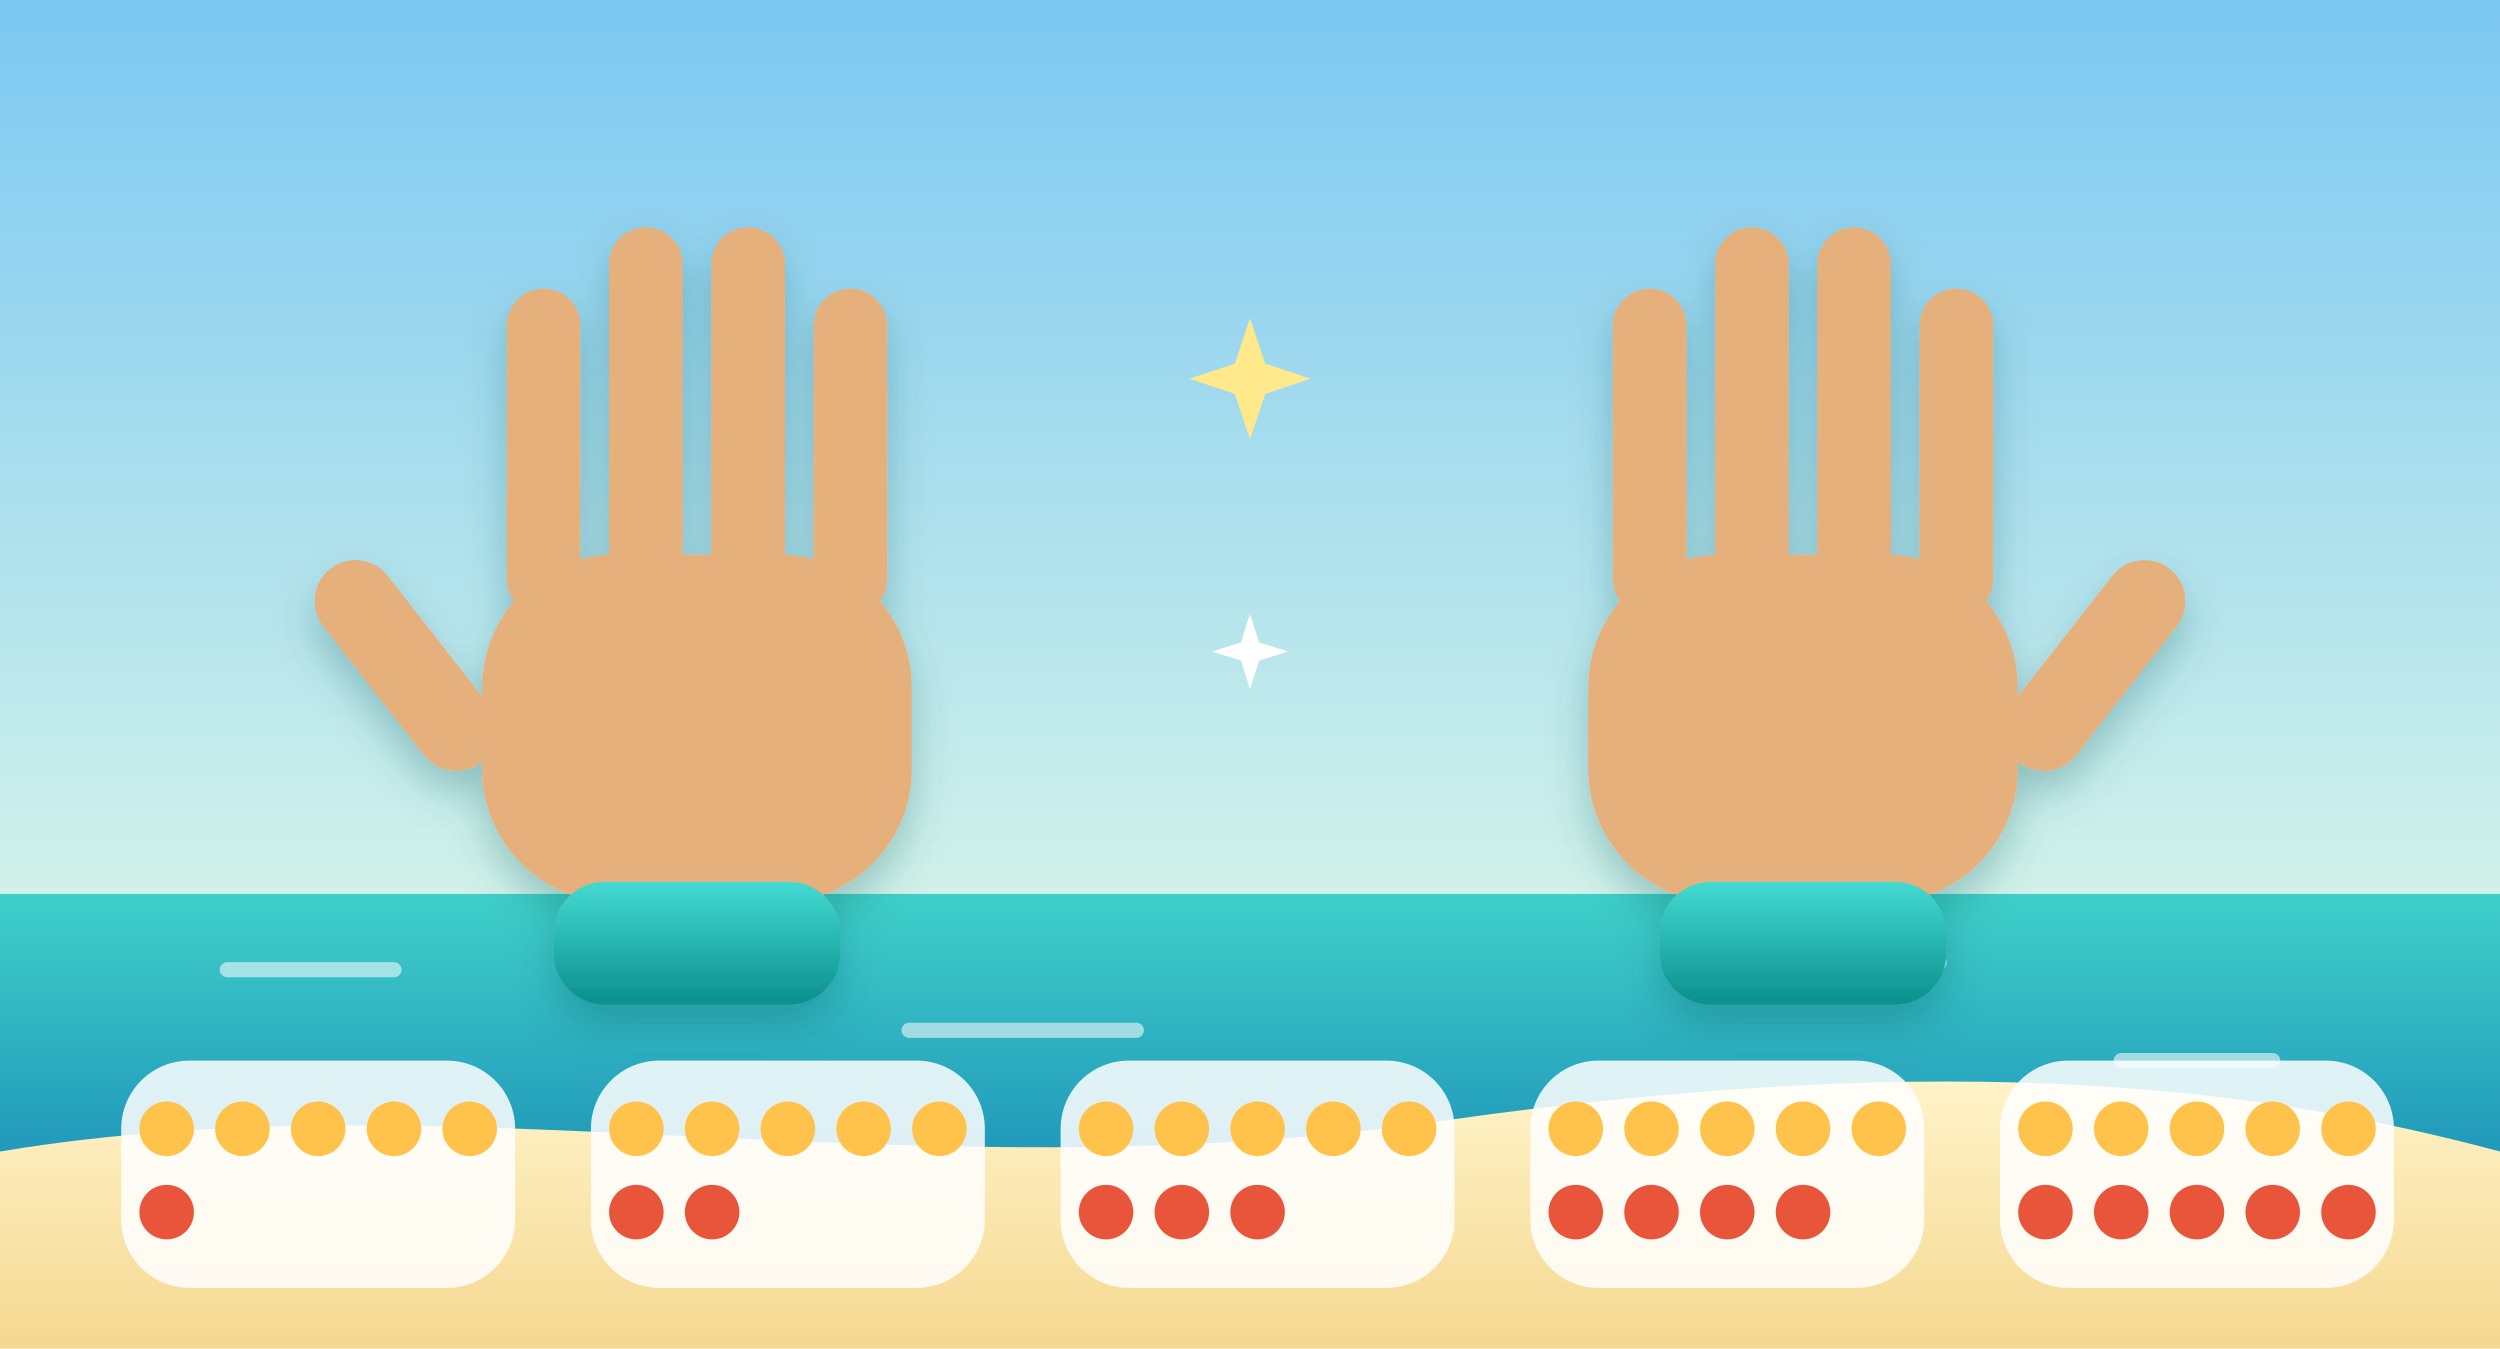
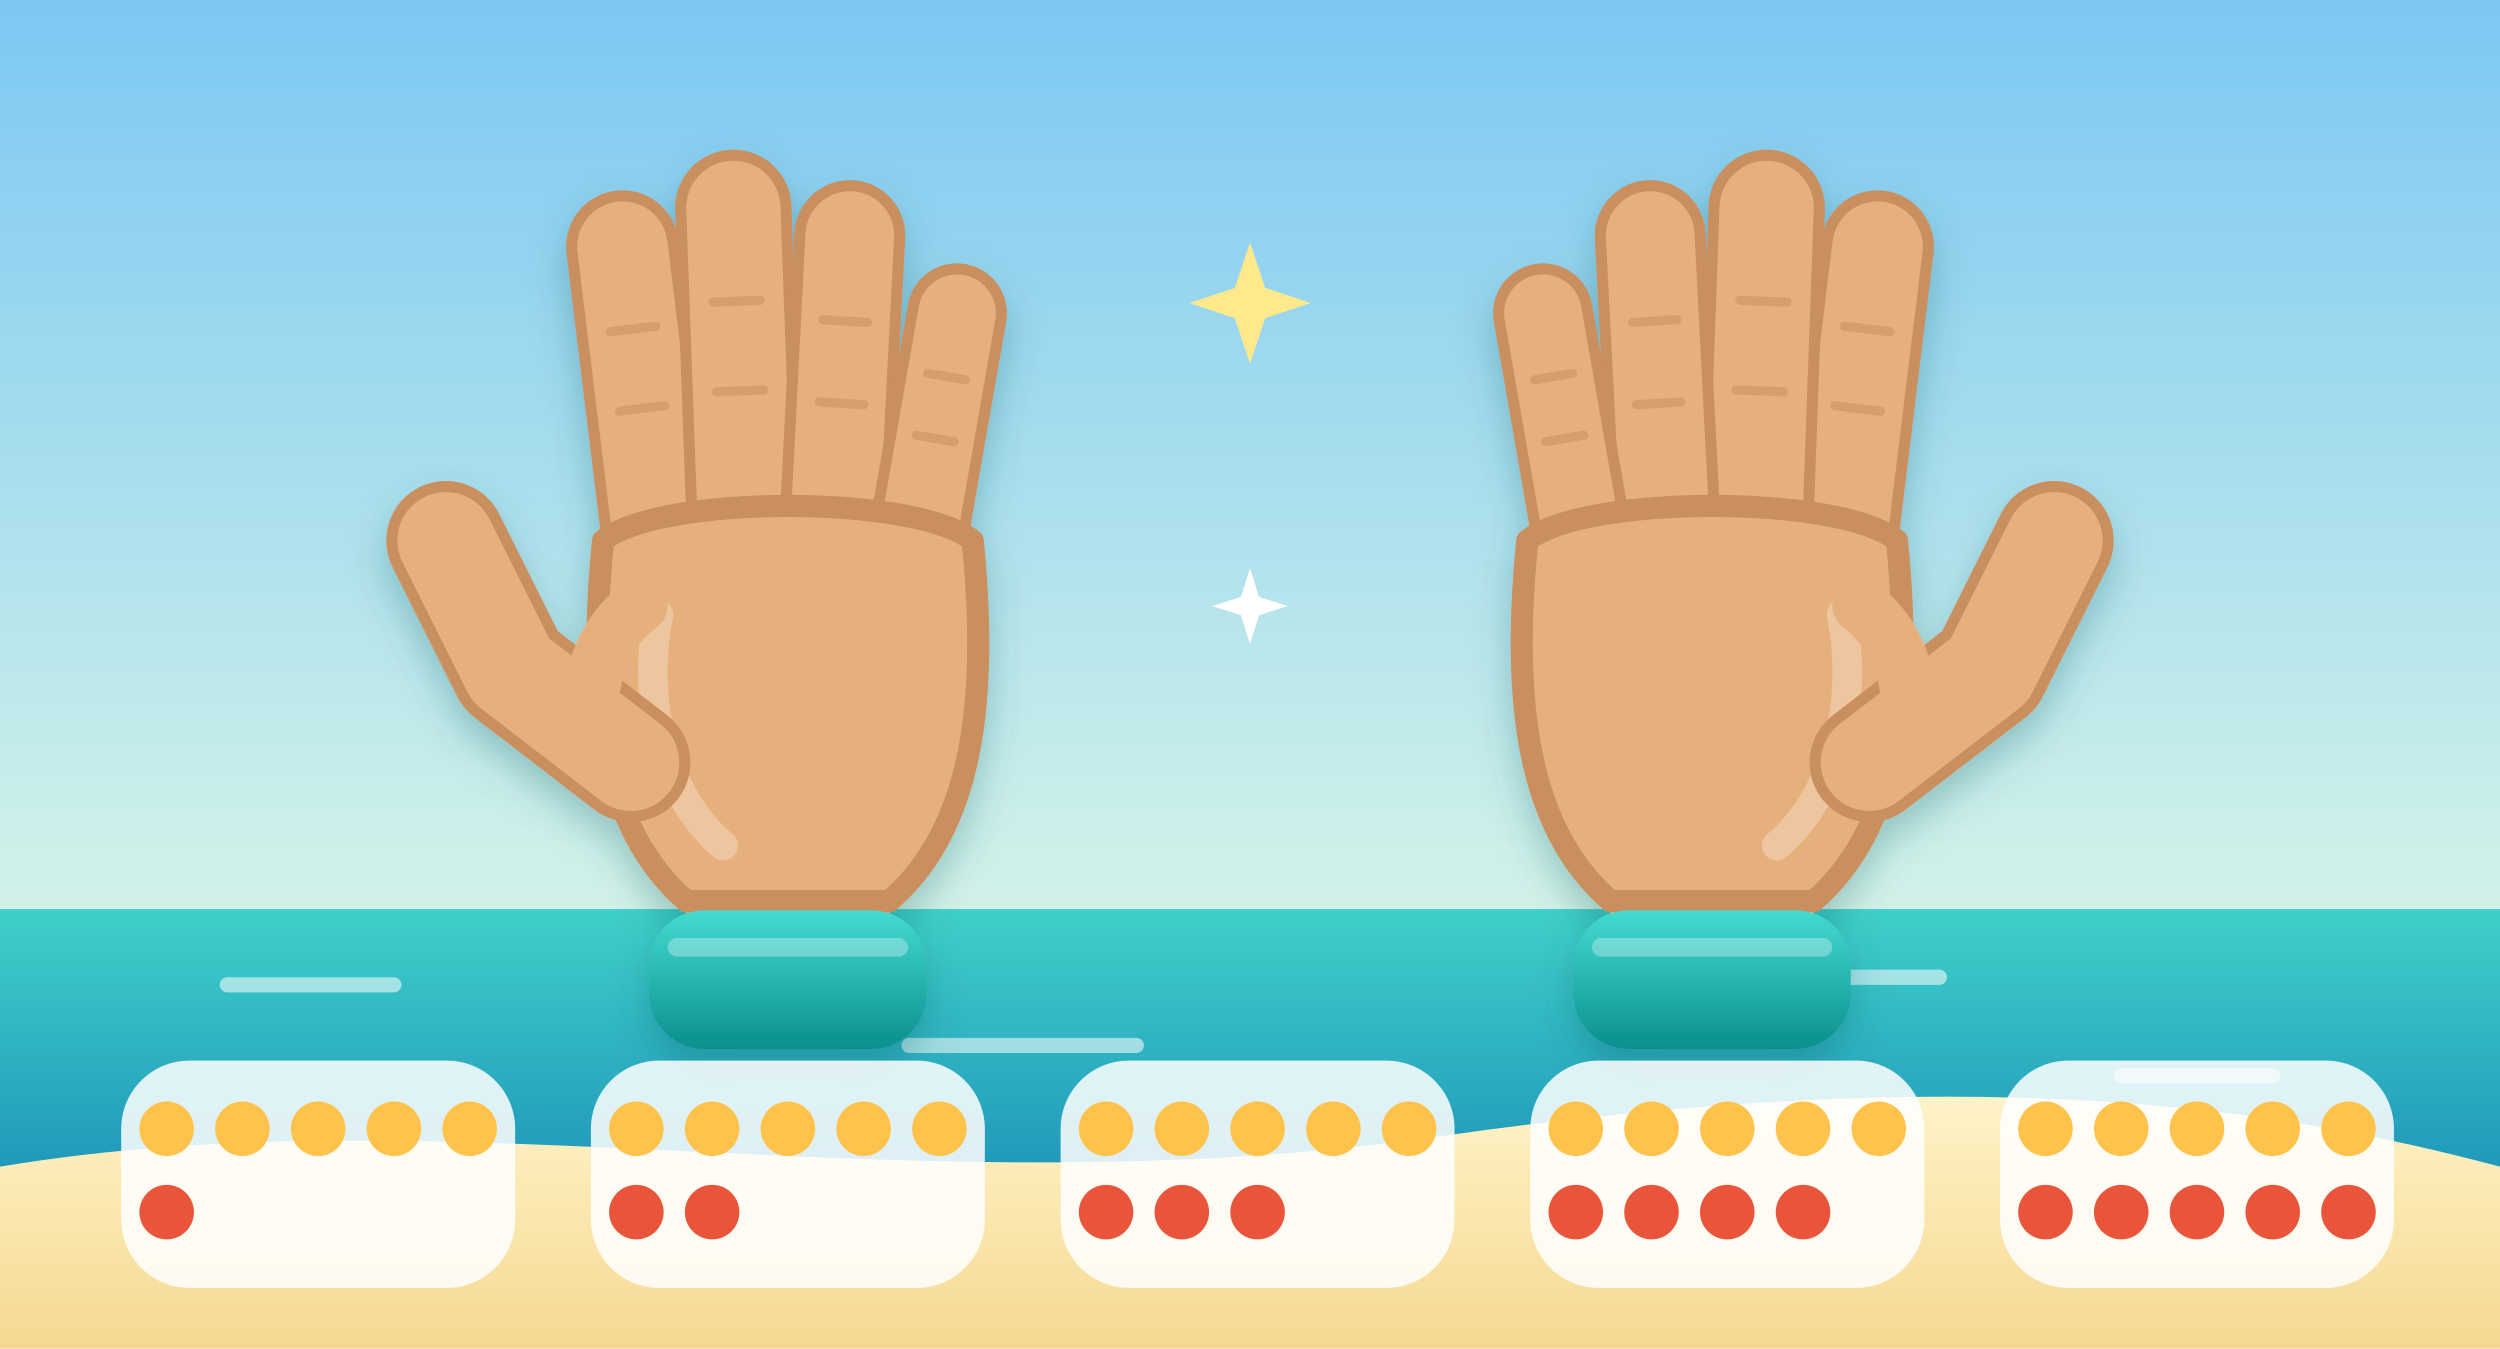
<svg xmlns="http://www.w3.org/2000/svg" viewBox="0 0 330 178" width="330" height="178" role="img">
  <defs>
    <linearGradient id="numeros-6-10-sky" x1="0" y1="0" x2="0" y2="1">
      <stop offset="0" stop-color="#7CC8F2" />
      <stop offset=".65" stop-color="#CFF1EA" />
      <stop offset="1" stop-color="#FFF1C4" />
    </linearGradient>
    <linearGradient id="numeros-6-10-sea" x1="0" y1="0" x2="0" y2="1">
      <stop offset="0" stop-color="#3FD0C9" />
      <stop offset="1" stop-color="#1C8FB8" />
    </linearGradient>
    <linearGradient id="numeros-6-10-sand" x1="0" y1="0" x2="0" y2="1">
      <stop offset="0" stop-color="#FFF3C9" />
      <stop offset="1" stop-color="#F5D890" />
    </linearGradient>
    <linearGradient id="numeros-6-10-leaf" x1="0" y1="0" x2="1" y2="1">
      <stop offset="0" stop-color="#D8F25A" />
      <stop offset="1" stop-color="#27B574" />
    </linearGradient>
    <linearGradient id="numeros-6-10-leafd" x1="0" y1="0" x2="1" y2="1">
      <stop offset="0" stop-color="#7FD6A4" />
      <stop offset="1" stop-color="#0E8F78" />
    </linearGradient>
    <linearGradient id="numeros-6-10-gold" x1="0" y1="0" x2="0" y2="1">
      <stop offset="0" stop-color="#FFE98A" />
      <stop offset=".55" stop-color="#FFC24B" />
      <stop offset="1" stop-color="#E88B14" />
    </linearGradient>
    <linearGradient id="numeros-6-10-teal" x1="0" y1="0" x2="0" y2="1">
      <stop offset="0" stop-color="#44DAD2" />
      <stop offset="1" stop-color="#0A8F8D" />
    </linearGradient>
    <linearGradient id="numeros-6-10-coral" x1="0" y1="0" x2="0" y2="1">
      <stop offset="0" stop-color="#FF8F73" />
      <stop offset="1" stop-color="#E8553A" />
    </linearGradient>
    <linearGradient id="numeros-6-10-skin" x1="0" y1="0" x2="1" y2="1">
      <stop offset="0" stop-color="#F7D5B0" />
      <stop offset="1" stop-color="#D9A06F" />
    </linearGradient>
    <linearGradient id="numeros-6-10-night" x1="0" y1="0" x2="0" y2="1">
      <stop offset="0" stop-color="#16406B" />
      <stop offset=".7" stop-color="#2D7C9E" />
      <stop offset="1" stop-color="#5BB5B8" />
    </linearGradient>
    <linearGradient id="numeros-6-10-dawn" x1="0" y1="0" x2="0" y2="1">
      <stop offset="0" stop-color="#9FD8F2" />
      <stop offset=".6" stop-color="#FFE3B0" />
      <stop offset="1" stop-color="#FFB38A" />
    </linearGradient>
    <radialGradient id="numeros-6-10-sun" cx=".4" cy=".35" r=".8">
      <stop offset="0" stop-color="#FFF6B8" />
      <stop offset=".5" stop-color="#FFC24B" />
      <stop offset="1" stop-color="#FF9A2E" />
    </radialGradient>
    <radialGradient id="numeros-6-10-moon" cx=".35" cy=".35" r=".8">
      <stop offset="0" stop-color="#FFFFFF" />
      <stop offset="1" stop-color="#E9F0C4" />
    </radialGradient>
    <filter id="numeros-6-10-sh" x="-20%" y="-20%" width="140%" height="150%">
      <feDropShadow dx="0" dy="2" stdDeviation="2" flood-color="#0B4F55" flood-opacity=".28" />
    </filter>
    <linearGradient id="numeros-6-10-wall" x1="0" y1="0" x2="0" y2="1">
      <stop offset="0" stop-color="#FFF6DC" />
      <stop offset="1" stop-color="#FFDDAE" />
    </linearGradient>
    <linearGradient id="numeros-6-10-wallt" x1="0" y1="0" x2="0" y2="1">
      <stop offset="0" stop-color="#C9F2E8" />
      <stop offset="1" stop-color="#8FDCCB" />
    </linearGradient>
    <linearGradient id="numeros-6-10-wood" x1="0" y1="0" x2="0" y2="1">
      <stop offset="0" stop-color="#E8B878" />
      <stop offset="1" stop-color="#BF8447" />
    </linearGradient>
    <linearGradient id="numeros-6-10-road" x1="0" y1="0" x2="0" y2="1">
      <stop offset="0" stop-color="#8AA7A1" />
      <stop offset="1" stop-color="#4F6F6A" />
    </linearGradient>
    <linearGradient id="numeros-6-10-steel" x1="0" y1="0" x2="0" y2="1">
      <stop offset="0" stop-color="#F4FAFA" />
      <stop offset="1" stop-color="#A9C4C2" />
    </linearGradient>
    <linearGradient id="numeros-6-10-blue" x1="0" y1="0" x2="0" y2="1">
      <stop offset="0" stop-color="#5FB4EE" />
      <stop offset="1" stop-color="#2E6FC0" />
    </linearGradient>
    <linearGradient id="numeros-6-10-glass" x1="0" y1="0" x2="1" y2="1">
      <stop offset="0" stop-color="#E6FAFF" />
      <stop offset="1" stop-color="#9ED8EE" />
    </linearGradient>
    <linearGradient id="numeros-6-10-red" x1="0" y1="0" x2="0" y2="1">
      <stop offset="0" stop-color="#FF6B52" />
      <stop offset="1" stop-color="#C92E1E" />
    </linearGradient>
    <linearGradient id="numeros-6-10-green" x1="0" y1="0" x2="0" y2="1">
      <stop offset="0" stop-color="#7BDB6A" />
      <stop offset="1" stop-color="#2E9E4A" />
    </linearGradient>
  </defs>
  <clipPath id="numeros-6-10-clip">
    <rect width="330" height="178" rx="0" />
  </clipPath>
  <g clip-path="url(#numeros-6-10-clip)">
    <rect width="330" height="178" fill="url(#numeros-6-10-sky)" />
-     <rect y="118" width="330" height="40" fill="url(#numeros-6-10-sea)" />
+     <rect y="120" width="330" height="40" fill="url(#numeros-6-10-sea)" />
    <g stroke="#fff" stroke-opacity=".55" stroke-width="2" stroke-linecap="round">
-       <path d="M30 128h22M120 136h30M230 127h26M280 140h20" />
+       <path d="M30 130h22M120 138h30M230 129h26M280 142h20" />
    </g>
-     <path d="M0 152C60 142 120 158 190 148S300 144 330 152V178H0Z" fill="url(#numeros-6-10-sand)" />
-     <g transform="translate(92 84) scale(1.35)" filter="url(#numeros-6-10-sh)">
-       <rect x="-21" y="-8" width="42" height="34" rx="13" fill="#E6B07C" />
-       <rect x="-18.6" y="-34" width="7.2" height="32" rx="3.6" fill="#E6B07C" />
-       <rect x="-8.6" y="-40" width="7.2" height="38" rx="3.6" fill="#E6B07C" />
-       <rect x="1.4" y="-40" width="7.2" height="38" rx="3.6" fill="#E6B07C" />
-       <rect x="11.4" y="-34" width="7.2" height="32" rx="3.6" fill="#E6B07C" />
-       <rect x="-30" y="-10" width="8" height="24" rx="4" transform="rotate(-38 -26 6)" fill="#E6B07C" />
-       <rect x="-14" y="24" width="28" height="12" rx="5" fill="url(#numeros-6-10-teal)" />
+     <path d="M0 154C60 144 120 160 190 150S300 146 330 154V178H0Z" fill="url(#numeros-6-10-sand)" />
+     <g transform="translate(104 86) rotate(0) scale(1.22 1.22)" filter="url(#numeros-6-10-sh)">
+       <path d="M-14.0 -12.0L-17.9 -43.8" stroke="#C98F5E" stroke-width="12.2" stroke-linecap="round" stroke-linejoin="round" fill="none" />
+       <path d="M-14.0 -12.0L-17.9 -43.8" stroke="#E6B07C" stroke-width="9.8" stroke-linecap="round" stroke-linejoin="round" fill="none" />
+       <path d="M-18.2 -26.0l4.9 -0.6" stroke="#C98F5E" stroke-width="1" stroke-linecap="round" opacity=".55" />
+       <path d="M-19.2 -34.6l4.9 -0.6" stroke="#C98F5E" stroke-width="1" stroke-linecap="round" opacity=".55" />
+       <path d="M-4.6 -12.0L-5.9 -48.0" stroke="#C98F5E" stroke-width="12.6" stroke-linecap="round" stroke-linejoin="round" fill="none" />
+       <path d="M-4.6 -12.0L-5.9 -48.0" stroke="#E6B07C" stroke-width="10.2" stroke-linecap="round" stroke-linejoin="round" fill="none" />
+       <path d="M-7.7 -28.1l5.1 -0.2" stroke="#C98F5E" stroke-width="1" stroke-linecap="round" opacity=".55" />
+       <path d="M-8.1 -37.8l5.1 -0.2" stroke="#C98F5E" stroke-width="1" stroke-linecap="round" opacity=".55" />
+       <path d="M5.0 -12.0L6.7 -45.0" stroke="#C98F5E" stroke-width="12.0" stroke-linecap="round" stroke-linejoin="round" fill="none" />
+       <path d="M5.0 -12.0L6.7 -45.0" stroke="#E6B07C" stroke-width="9.6" stroke-linecap="round" stroke-linejoin="round" fill="none" />
+       <path d="M3.4 -27.0l4.8 0.3" stroke="#C98F5E" stroke-width="1" stroke-linecap="round" opacity=".55" />
+       <path d="M3.8 -35.9l4.8 0.3" stroke="#C98F5E" stroke-width="1" stroke-linecap="round" opacity=".55" />
+       <path d="M14.0 -12.0L18.3 -36.6" stroke="#C98F5E" stroke-width="10.8" stroke-linecap="round" stroke-linejoin="round" fill="none" />
+       <path d="M14.0 -12.0L18.3 -36.6" stroke="#E6B07C" stroke-width="8.4" stroke-linecap="round" stroke-linejoin="round" fill="none" />
+       <path d="M13.9 -23.4l4.1 0.7" stroke="#C98F5E" stroke-width="1" stroke-linecap="round" opacity=".55" />
+       <path d="M15.1 -30.1l4.1 0.7" stroke="#C98F5E" stroke-width="1" stroke-linecap="round" opacity=".55" />
+       <rect x="-11" y="18" width="22" height="16" rx="6" fill="#E6B07C" />
+       <path d="M-20 -12C-22 8 -19 20 -11 27H11C19 20 22 8 20 -12C14 -17 -14 -17 -20 -12Z" fill="#E6B07C" stroke="#C98F5E" stroke-width="2.4" stroke-linejoin="round" />
+       <path d="M-14 -4C-16 6 -13 16 -7 21" stroke="#fff" stroke-opacity=".28" stroke-width="3.2" fill="none" stroke-linecap="round" />
+       <path d="M-17.0 12.0L-30.0 2.0L-37.0 -12.0" stroke="#C98F5E" stroke-width="12.9" stroke-linecap="round" stroke-linejoin="round" fill="none" />
+       <path d="M-17.0 12.0L-30.0 2.0L-37.0 -12.0" stroke="#E6B07C" stroke-width="10.5" stroke-linecap="round" stroke-linejoin="round" fill="none" />
+       <path d="M-20 12C-23 4 -20 -2 -16 -5" stroke="#E6B07C" stroke-width="6" fill="none" stroke-linecap="round" />
+       <path d="M-6 3q6 -3 12 0" stroke="#C98F5E" stroke-width="1.2" fill="none" opacity="0" />
+       <rect x="-15.0" y="28" width="30" height="15" rx="6" fill="url(#numeros-6-10-teal)" />
+       <path d="M-12.0 32H12.0" stroke="#fff" stroke-opacity=".3" stroke-width="2" stroke-linecap="round" />
    </g>
-     <g transform="translate(238 84) scale(-1.35 1.35)" filter="url(#numeros-6-10-sh)">
-       <rect x="-21" y="-8" width="42" height="34" rx="13" fill="#E6B07C" />
-       <rect x="-18.6" y="-34" width="7.2" height="32" rx="3.6" fill="#E6B07C" />
-       <rect x="-8.6" y="-40" width="7.2" height="38" rx="3.6" fill="#E6B07C" />
-       <rect x="1.4" y="-40" width="7.2" height="38" rx="3.6" fill="#E6B07C" />
-       <rect x="11.4" y="-34" width="7.2" height="32" rx="3.6" fill="#E6B07C" />
-       <rect x="-30" y="-10" width="8" height="24" rx="4" transform="rotate(-38 -26 6)" fill="#E6B07C" />
-       <rect x="-14" y="24" width="28" height="12" rx="5" fill="url(#numeros-6-10-teal)" />
+     <g transform="translate(226 86) rotate(0) scale(-1.22 1.22)" filter="url(#numeros-6-10-sh)">
+       <path d="M-14.0 -12.0L-17.9 -43.8" stroke="#C98F5E" stroke-width="12.2" stroke-linecap="round" stroke-linejoin="round" fill="none" />
+       <path d="M-14.0 -12.0L-17.9 -43.8" stroke="#E6B07C" stroke-width="9.8" stroke-linecap="round" stroke-linejoin="round" fill="none" />
+       <path d="M-18.2 -26.0l4.9 -0.6" stroke="#C98F5E" stroke-width="1" stroke-linecap="round" opacity=".55" />
+       <path d="M-19.2 -34.6l4.9 -0.6" stroke="#C98F5E" stroke-width="1" stroke-linecap="round" opacity=".55" />
+       <path d="M-4.6 -12.0L-5.9 -48.0" stroke="#C98F5E" stroke-width="12.6" stroke-linecap="round" stroke-linejoin="round" fill="none" />
+       <path d="M-4.6 -12.0L-5.9 -48.0" stroke="#E6B07C" stroke-width="10.2" stroke-linecap="round" stroke-linejoin="round" fill="none" />
+       <path d="M-7.7 -28.1l5.1 -0.2" stroke="#C98F5E" stroke-width="1" stroke-linecap="round" opacity=".55" />
+       <path d="M-8.1 -37.8l5.1 -0.2" stroke="#C98F5E" stroke-width="1" stroke-linecap="round" opacity=".55" />
+       <path d="M5.0 -12.0L6.7 -45.0" stroke="#C98F5E" stroke-width="12.0" stroke-linecap="round" stroke-linejoin="round" fill="none" />
+       <path d="M5.0 -12.0L6.7 -45.0" stroke="#E6B07C" stroke-width="9.6" stroke-linecap="round" stroke-linejoin="round" fill="none" />
+       <path d="M3.4 -27.0l4.8 0.3" stroke="#C98F5E" stroke-width="1" stroke-linecap="round" opacity=".55" />
+       <path d="M3.8 -35.9l4.8 0.3" stroke="#C98F5E" stroke-width="1" stroke-linecap="round" opacity=".55" />
+       <path d="M14.0 -12.0L18.3 -36.6" stroke="#C98F5E" stroke-width="10.8" stroke-linecap="round" stroke-linejoin="round" fill="none" />
+       <path d="M14.0 -12.0L18.3 -36.6" stroke="#E6B07C" stroke-width="8.4" stroke-linecap="round" stroke-linejoin="round" fill="none" />
+       <path d="M13.9 -23.4l4.1 0.7" stroke="#C98F5E" stroke-width="1" stroke-linecap="round" opacity=".55" />
+       <path d="M15.1 -30.1l4.1 0.7" stroke="#C98F5E" stroke-width="1" stroke-linecap="round" opacity=".55" />
+       <rect x="-11" y="18" width="22" height="16" rx="6" fill="#E6B07C" />
+       <path d="M-20 -12C-22 8 -19 20 -11 27H11C19 20 22 8 20 -12C14 -17 -14 -17 -20 -12Z" fill="#E6B07C" stroke="#C98F5E" stroke-width="2.4" stroke-linejoin="round" />
+       <path d="M-14 -4C-16 6 -13 16 -7 21" stroke="#fff" stroke-opacity=".28" stroke-width="3.2" fill="none" stroke-linecap="round" />
+       <path d="M-17.0 12.0L-30.0 2.0L-37.0 -12.0" stroke="#C98F5E" stroke-width="12.9" stroke-linecap="round" stroke-linejoin="round" fill="none" />
+       <path d="M-17.0 12.0L-30.0 2.0L-37.0 -12.0" stroke="#E6B07C" stroke-width="10.5" stroke-linecap="round" stroke-linejoin="round" fill="none" />
+       <path d="M-20 12C-23 4 -20 -2 -16 -5" stroke="#E6B07C" stroke-width="6" fill="none" stroke-linecap="round" />
+       <path d="M-6 3q6 -3 12 0" stroke="#C98F5E" stroke-width="1.2" fill="none" opacity="0" />
+       <rect x="-15.0" y="28" width="30" height="15" rx="6" fill="url(#numeros-6-10-teal)" />
+       <path d="M-12.0 32H12.0" stroke="#fff" stroke-opacity=".3" stroke-width="2" stroke-linecap="round" />
    </g>
    <rect x="16" y="140" width="52" height="30" rx="9" fill="#fff" opacity=".85" />
    <circle cx="22" cy="149" r="3.6" fill="#FFC24B" />
    <circle cx="32" cy="149" r="3.6" fill="#FFC24B" />
    <circle cx="42" cy="149" r="3.6" fill="#FFC24B" />
    <circle cx="52" cy="149" r="3.6" fill="#FFC24B" />
    <circle cx="62" cy="149" r="3.6" fill="#FFC24B" />
    <circle cx="22" cy="160" r="3.6" fill="#E8553A" />
    <rect x="78" y="140" width="52" height="30" rx="9" fill="#fff" opacity=".85" />
    <circle cx="84" cy="149" r="3.6" fill="#FFC24B" />
    <circle cx="94" cy="149" r="3.6" fill="#FFC24B" />
    <circle cx="104" cy="149" r="3.6" fill="#FFC24B" />
    <circle cx="114" cy="149" r="3.6" fill="#FFC24B" />
    <circle cx="124" cy="149" r="3.6" fill="#FFC24B" />
    <circle cx="84" cy="160" r="3.6" fill="#E8553A" />
    <circle cx="94" cy="160" r="3.6" fill="#E8553A" />
    <rect x="140" y="140" width="52" height="30" rx="9" fill="#fff" opacity=".85" />
    <circle cx="146" cy="149" r="3.6" fill="#FFC24B" />
    <circle cx="156" cy="149" r="3.6" fill="#FFC24B" />
    <circle cx="166" cy="149" r="3.6" fill="#FFC24B" />
    <circle cx="176" cy="149" r="3.6" fill="#FFC24B" />
    <circle cx="186" cy="149" r="3.6" fill="#FFC24B" />
    <circle cx="146" cy="160" r="3.6" fill="#E8553A" />
    <circle cx="156" cy="160" r="3.6" fill="#E8553A" />
    <circle cx="166" cy="160" r="3.6" fill="#E8553A" />
    <rect x="202" y="140" width="52" height="30" rx="9" fill="#fff" opacity=".85" />
    <circle cx="208" cy="149" r="3.6" fill="#FFC24B" />
    <circle cx="218" cy="149" r="3.6" fill="#FFC24B" />
    <circle cx="228" cy="149" r="3.6" fill="#FFC24B" />
    <circle cx="238" cy="149" r="3.6" fill="#FFC24B" />
    <circle cx="248" cy="149" r="3.6" fill="#FFC24B" />
    <circle cx="208" cy="160" r="3.6" fill="#E8553A" />
    <circle cx="218" cy="160" r="3.6" fill="#E8553A" />
    <circle cx="228" cy="160" r="3.6" fill="#E8553A" />
    <circle cx="238" cy="160" r="3.6" fill="#E8553A" />
    <rect x="264" y="140" width="52" height="30" rx="9" fill="#fff" opacity=".85" />
    <circle cx="270" cy="149" r="3.6" fill="#FFC24B" />
    <circle cx="280" cy="149" r="3.6" fill="#FFC24B" />
    <circle cx="290" cy="149" r="3.6" fill="#FFC24B" />
    <circle cx="300" cy="149" r="3.6" fill="#FFC24B" />
    <circle cx="310" cy="149" r="3.6" fill="#FFC24B" />
    <circle cx="270" cy="160" r="3.6" fill="#E8553A" />
    <circle cx="280" cy="160" r="3.6" fill="#E8553A" />
    <circle cx="290" cy="160" r="3.6" fill="#E8553A" />
    <circle cx="300" cy="160" r="3.6" fill="#E8553A" />
    <circle cx="310" cy="160" r="3.6" fill="#E8553A" />
-     <polygon points="165.0,42.0 167.0,48.0 173.0,50.0 167.0,52.0 165.0,58.0 163.0,52.0 157.0,50.0 163.0,48.0" fill="#FFE98A" opacity="1" />
-     <polygon points="165.0,81.0 166.2,84.8 170.0,86.0 166.2,87.2 165.0,91.0 163.8,87.2 160.0,86.0 163.8,84.8" fill="#fff" opacity="1" />
+     <polygon points="165.0,32.0 167.0,38.0 173.0,40.0 167.0,42.0 165.0,48.0 163.0,42.0 157.0,40.0 163.0,38.0" fill="#FFE98A" opacity="1" />
+     <polygon points="165.0,75.0 166.2,78.8 170.0,80.0 166.2,81.2 165.0,85.0 163.8,81.2 160.0,80.0 163.8,78.8" fill="#fff" opacity="1" />
  </g>
</svg>
